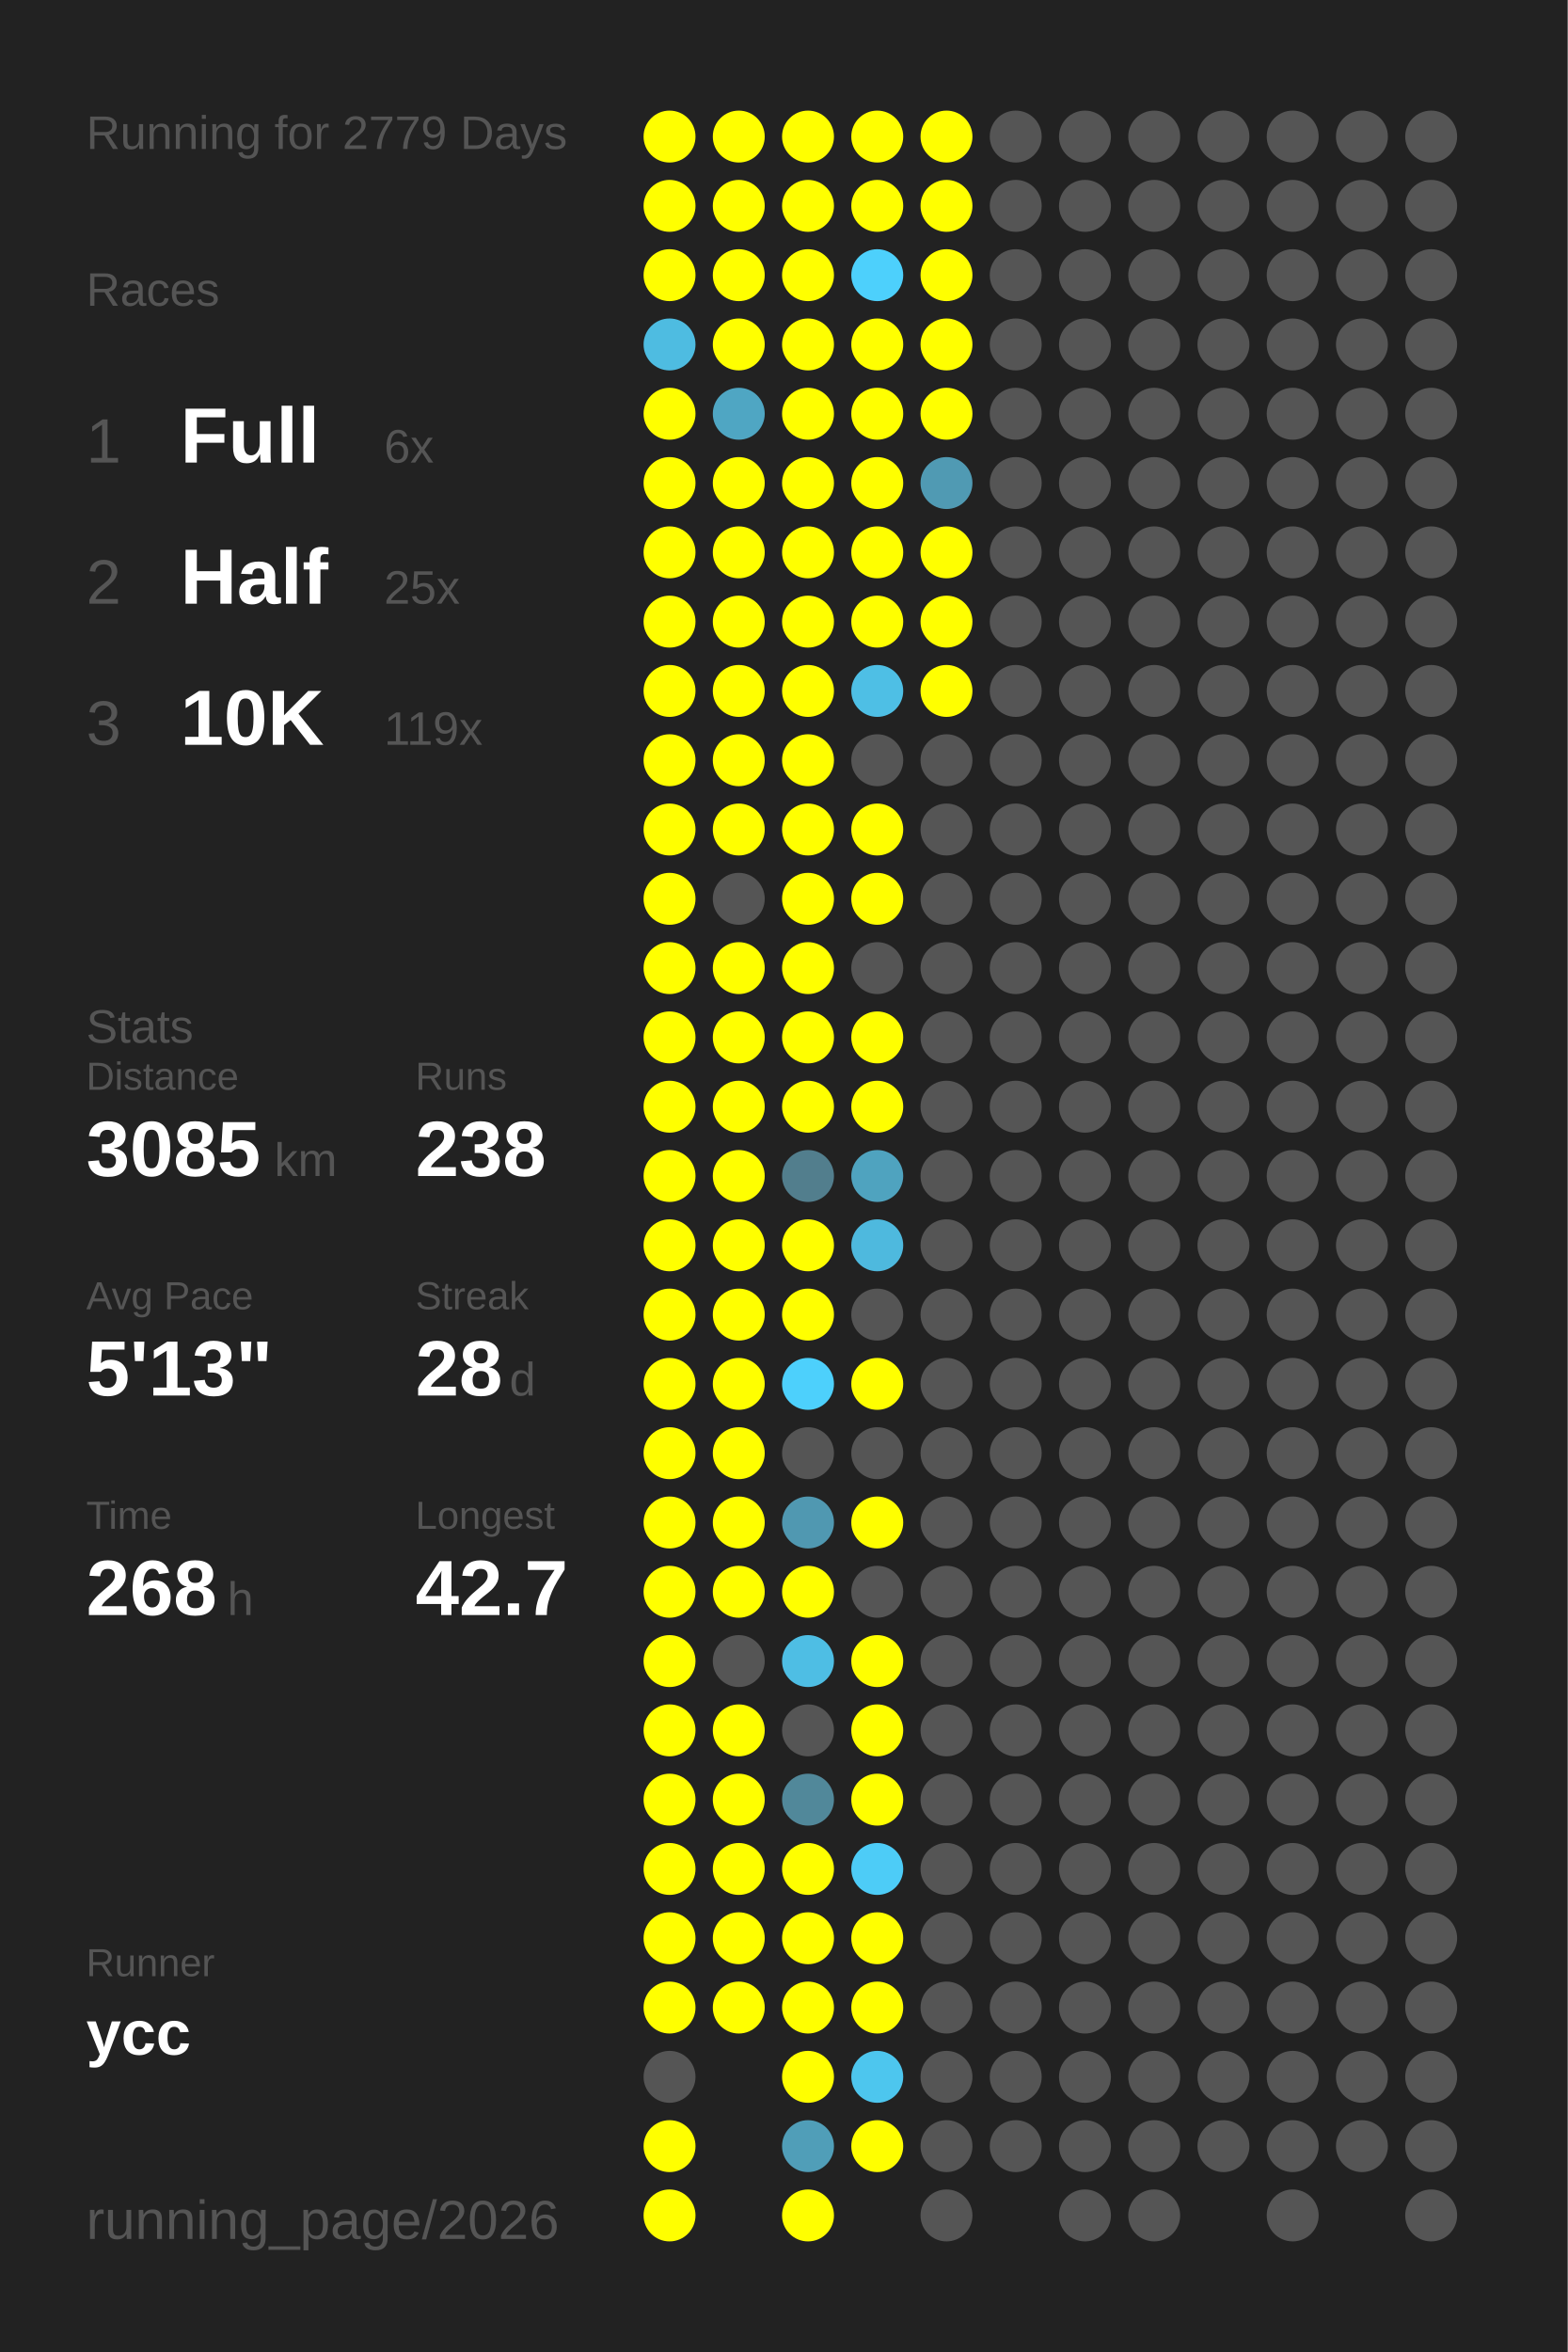
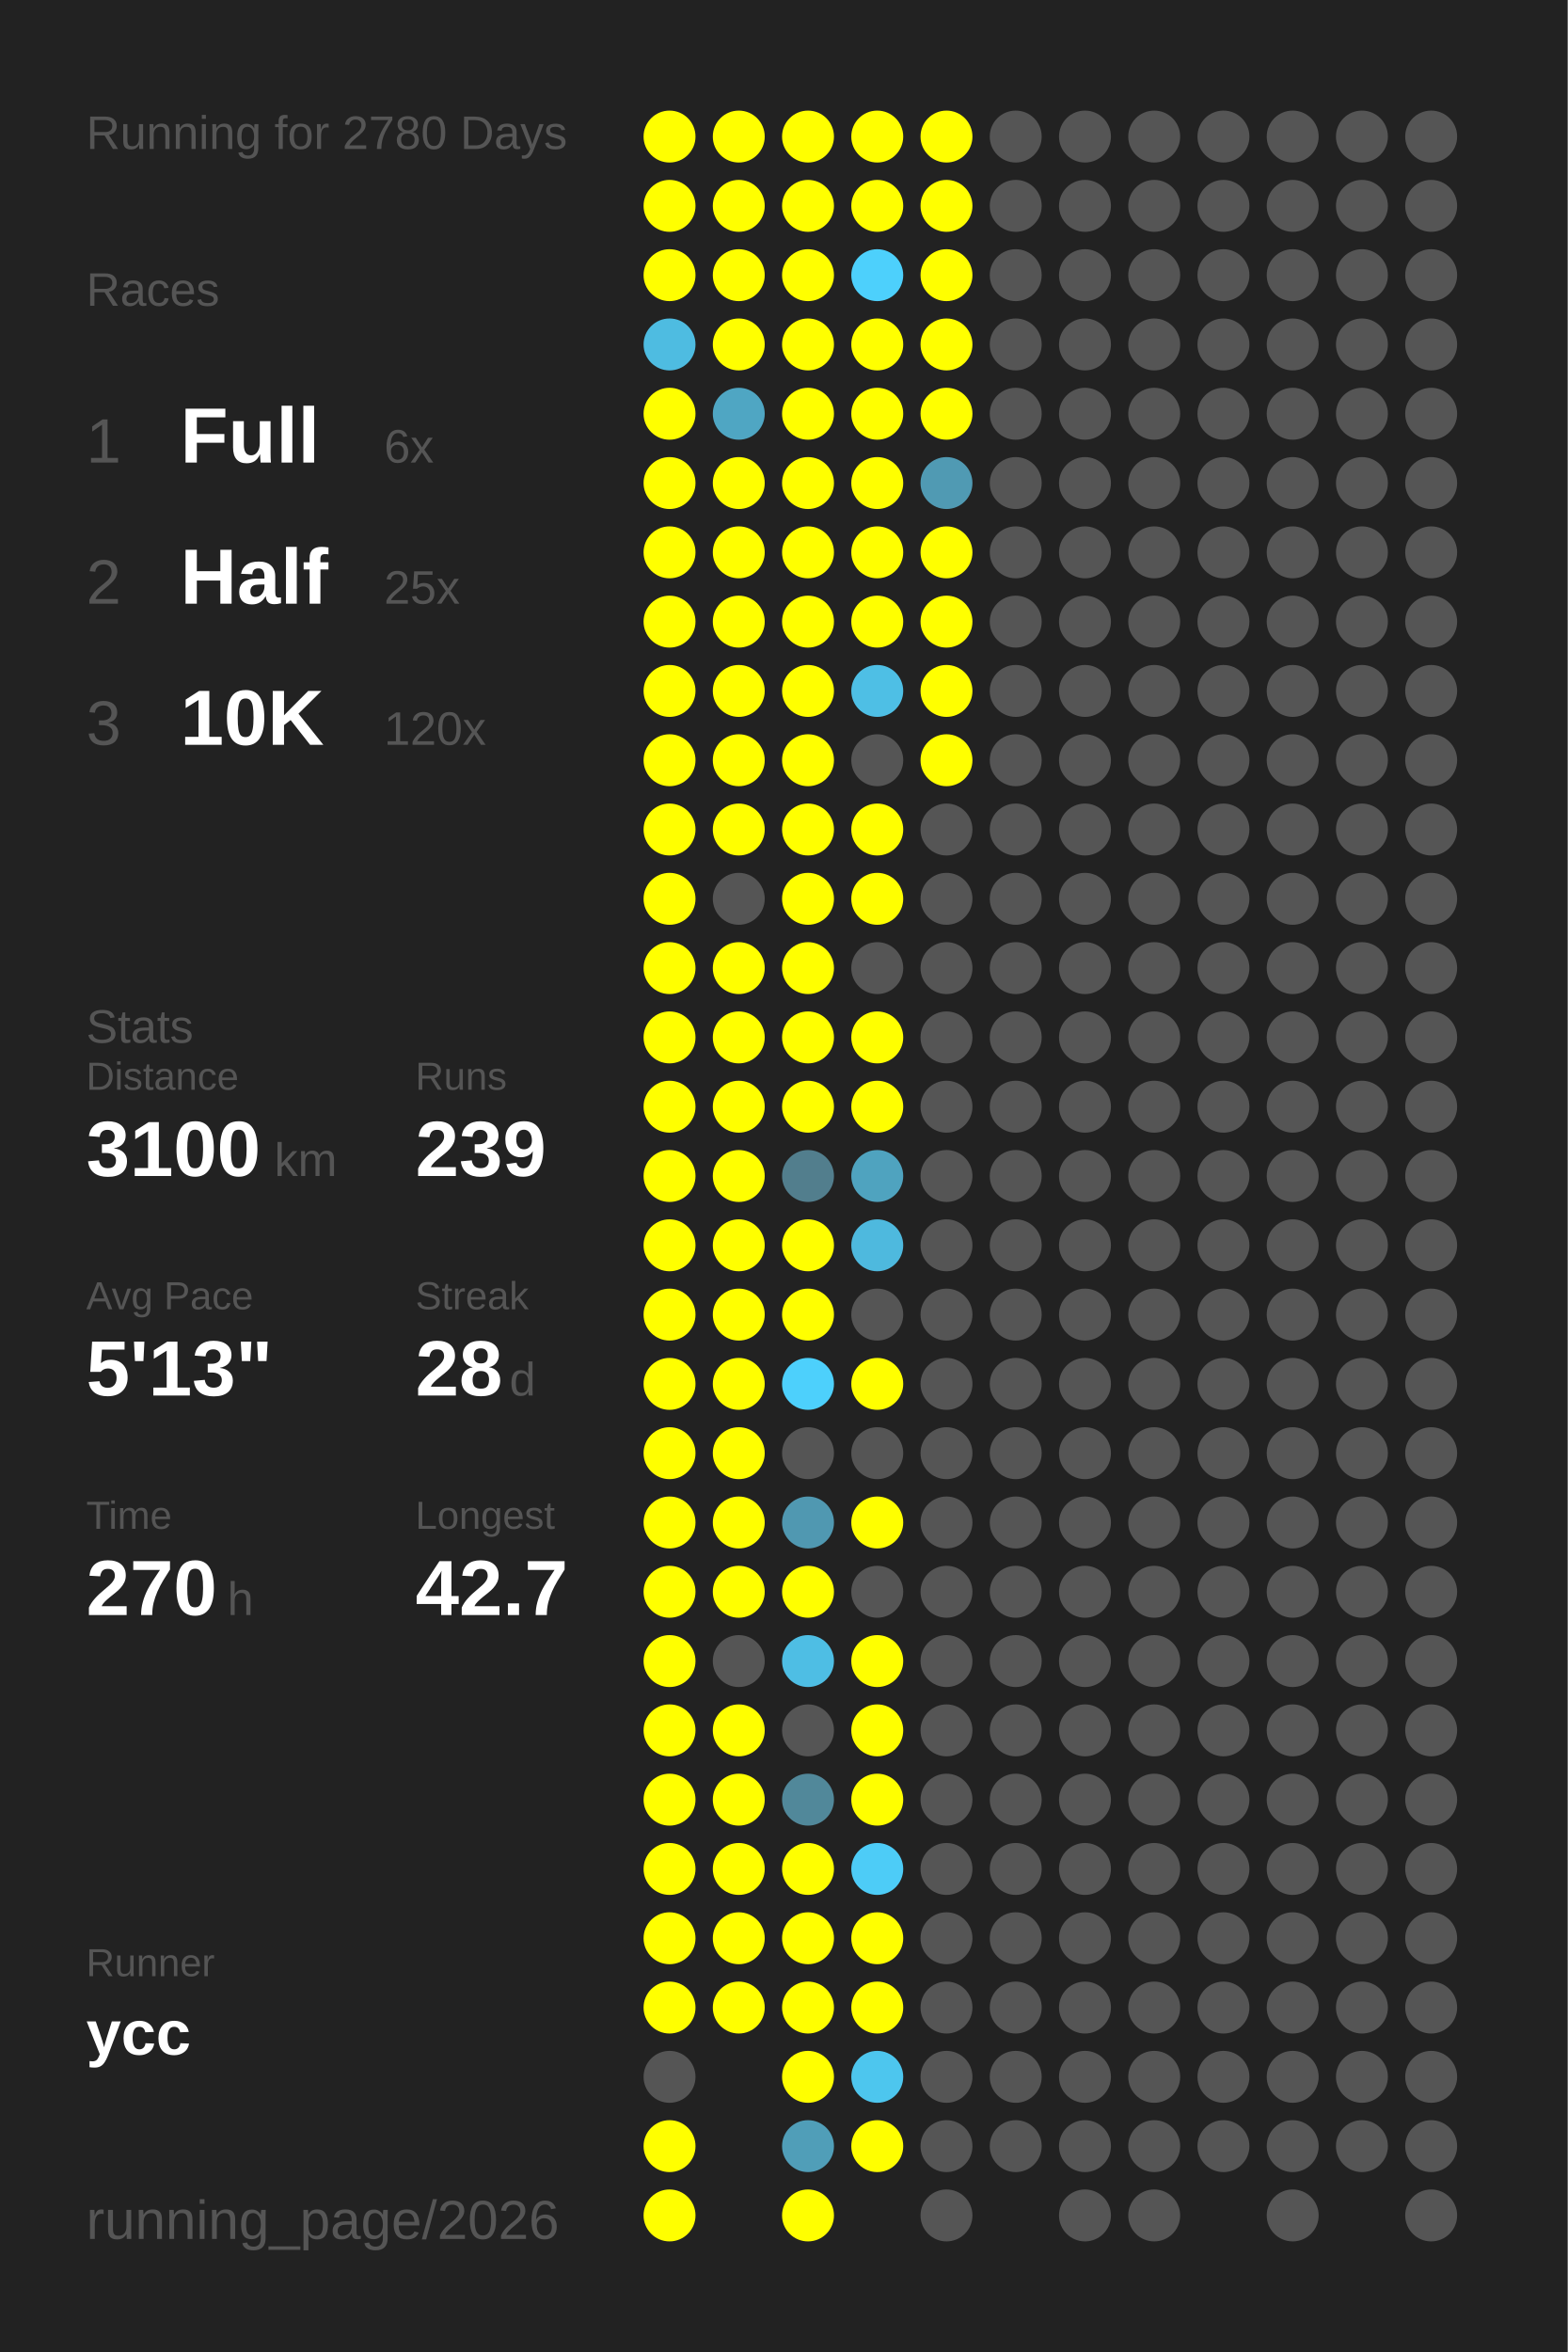
<svg xmlns="http://www.w3.org/2000/svg" baseProfile="full" height="300mm" version="1.1" viewBox="0,0,200,300" width="200mm">
  <defs />
  <rect fill="#222222" height="300" width="200" x="0" y="0" />
-   <text fill="#555555" style="font-size:6px; font-family:Arial;" x="11" y="19">Running for 2779 Days</text>
+   <text fill="#555555" style="font-size:6px; font-family:Arial;" x="11" y="19">Running for 2780 Days</text>
  <text fill="#555555" style="font-size:6px; font-family:Arial;" x="11" y="39">Races</text>
  <text fill="#555555" style="font-size:8px; font-family:Arial;" x="11" y="59">1</text>
  <text fill="#FFFFFF" style="font-size:10px; font-family:Arial; font-weight:bold;" x="23" y="59">Full</text>
  <text fill="#555555" style="font-size:6px; font-family:Arial;" x="49" y="59">6x</text>
  <text fill="#555555" style="font-size:8px; font-family:Arial;" x="11" y="77">2</text>
  <text fill="#FFFFFF" style="font-size:10px; font-family:Arial; font-weight:bold;" x="23" y="77">Half</text>
  <text fill="#555555" style="font-size:6px; font-family:Arial;" x="49" y="77">25x</text>
  <text fill="#555555" style="font-size:8px; font-family:Arial;" x="11" y="95">3</text>
  <text fill="#FFFFFF" style="font-size:10px; font-family:Arial; font-weight:bold;" x="23" y="95">10K</text>
-   <text fill="#555555" style="font-size:6px; font-family:Arial;" x="49" y="95">119x</text>
+   <text fill="#555555" style="font-size:6px; font-family:Arial;" x="49" y="95">120x</text>
  <text fill="#555555" style="font-size:6px; font-family:Arial;" x="11" y="133">Stats</text>
  <text fill="#555555" style="font-size:5px; font-family:Arial;" x="11" y="139">Distance</text>
-   <text fill="#FFFFFF" style="font-size:10px; font-family:Arial; font-weight:bold;" x="11" y="150">3085</text>
+   <text fill="#FFFFFF" style="font-size:10px; font-family:Arial; font-weight:bold;" x="11" y="150">3100</text>
  <text fill="#555555" style="font-size:6px; font-family:Arial;" x="35" y="150">km</text>
  <text fill="#555555" style="font-size:5px; font-family:Arial;" x="53" y="139">Runs</text>
-   <text fill="#FFFFFF" style="font-size:10px; font-family:Arial; font-weight:bold;" x="53" y="150">238</text>
+   <text fill="#FFFFFF" style="font-size:10px; font-family:Arial; font-weight:bold;" x="53" y="150">239</text>
  <text fill="#555555" style="font-size:5px; font-family:Arial;" x="11" y="167">Avg Pace</text>
  <text fill="#FFFFFF" style="font-size:10px; font-family:Arial; font-weight:bold;" x="11" y="178">5'13"</text>
  <text fill="#555555" style="font-size:5px; font-family:Arial;" x="53" y="167">Streak</text>
  <text fill="#FFFFFF" style="font-size:10px; font-family:Arial; font-weight:bold;" x="53" y="178">28</text>
  <text fill="#555555" style="font-size:6px; font-family:Arial;" x="65" y="178">d</text>
  <text fill="#555555" style="font-size:5px; font-family:Arial;" x="11" y="195">Time</text>
-   <text fill="#FFFFFF" style="font-size:10px; font-family:Arial; font-weight:bold;" x="11" y="206">268</text>
+   <text fill="#FFFFFF" style="font-size:10px; font-family:Arial; font-weight:bold;" x="11" y="206">270</text>
  <text fill="#555555" style="font-size:6px; font-family:Arial;" x="29" y="206">h</text>
  <text fill="#555555" style="font-size:5px; font-family:Arial;" x="53" y="195">Longest</text>
  <text fill="#FFFFFF" style="font-size:10px; font-family:Arial; font-weight:bold;" x="53" y="206">42.7</text>
  <text fill="#555555" style="font-size:5px; font-family:Arial;" x="11" y="252.065">Runner</text>
  <text fill="#FFFFFF" style="font-size:8px; font-family:Arial; font-weight:bold;" x="11" y="262.065">ycc</text>
  <text fill="#555555" style="font-size:7px; font-family:Arial;" x="11" y="285.581">running_page/2026</text>
  <circle cx="85.417" cy="17.419" fill="#FFFF00" r="3.312" />
  <circle cx="85.417" cy="26.258" fill="#FFFF00" r="3.312" />
  <circle cx="85.417" cy="35.097" fill="#FFFF00" r="3.312" />
  <circle cx="85.417" cy="43.935" fill="#4ebce1" r="3.312" />
  <circle cx="85.417" cy="52.774" fill="#FFFF00" r="3.312" />
  <circle cx="85.417" cy="61.613" fill="#FFFF00" r="3.312" />
  <circle cx="85.417" cy="70.452" fill="#FFFF00" r="3.312" />
  <circle cx="85.417" cy="79.29" fill="#FFFF00" r="3.312" />
  <circle cx="85.417" cy="88.129" fill="#FFFF00" r="3.312" />
  <circle cx="85.417" cy="96.968" fill="#FFFF00" r="3.312" />
  <circle cx="85.417" cy="105.806" fill="#FFFF00" r="3.312" />
  <circle cx="85.417" cy="114.645" fill="#FFFF00" r="3.312" />
  <circle cx="85.417" cy="123.484" fill="#FFFF00" r="3.312" />
  <circle cx="85.417" cy="132.323" fill="#FFFF00" r="3.312" />
  <circle cx="85.417" cy="141.161" fill="#FFFF00" r="3.312" />
  <circle cx="85.417" cy="150" fill="#FFFF00" r="3.312" />
  <circle cx="85.417" cy="158.839" fill="#FFFF00" r="3.312" />
  <circle cx="85.417" cy="167.677" fill="#FFFF00" r="3.312" />
  <circle cx="85.417" cy="176.516" fill="#FFFF00" r="3.312" />
  <circle cx="85.417" cy="185.355" fill="#FFFF00" r="3.312" />
  <circle cx="85.417" cy="194.194" fill="#FFFF00" r="3.312" />
  <circle cx="85.417" cy="203.032" fill="#FFFF00" r="3.312" />
  <circle cx="85.417" cy="211.871" fill="#FFFF00" r="3.312" />
  <circle cx="85.417" cy="220.71" fill="#FFFF00" r="3.312" />
  <circle cx="85.417" cy="229.548" fill="#FFFF00" r="3.312" />
  <circle cx="85.417" cy="238.387" fill="#FFFF00" r="3.312" />
  <circle cx="85.417" cy="247.226" fill="#FFFF00" r="3.312" />
  <circle cx="85.417" cy="256.065" fill="#FFFF00" r="3.312" />
  <circle cx="85.417" cy="264.903" fill="#555555" r="3.312" />
  <circle cx="85.417" cy="273.742" fill="#FFFF00" r="3.312" />
  <circle cx="85.417" cy="282.581" fill="#FFFF00" r="3.312" />
  <circle cx="94.25" cy="17.419" fill="#FFFF00" r="3.312" />
  <circle cx="94.25" cy="26.258" fill="#FFFF00" r="3.312" />
  <circle cx="94.25" cy="35.097" fill="#FFFF00" r="3.312" />
  <circle cx="94.25" cy="43.935" fill="#FFFF00" r="3.312" />
  <circle cx="94.25" cy="52.774" fill="#4fa6c3" r="3.312" />
  <circle cx="94.25" cy="61.613" fill="#FFFF00" r="3.312" />
  <circle cx="94.25" cy="70.452" fill="#FFFF00" r="3.312" />
  <circle cx="94.25" cy="79.29" fill="#FFFF00" r="3.312" />
  <circle cx="94.25" cy="88.129" fill="#FFFF00" r="3.312" />
  <circle cx="94.25" cy="96.968" fill="#FFFF00" r="3.312" />
  <circle cx="94.25" cy="105.806" fill="#FFFF00" r="3.312" />
  <circle cx="94.25" cy="114.645" fill="#555555" r="3.312" />
  <circle cx="94.25" cy="123.484" fill="#FFFF00" r="3.312" />
  <circle cx="94.25" cy="132.323" fill="#FFFF00" r="3.312" />
  <circle cx="94.25" cy="141.161" fill="#FFFF00" r="3.312" />
  <circle cx="94.25" cy="150" fill="#FFFF00" r="3.312" />
  <circle cx="94.25" cy="158.839" fill="#FFFF00" r="3.312" />
  <circle cx="94.25" cy="167.677" fill="#FFFF00" r="3.312" />
  <circle cx="94.25" cy="176.516" fill="#FFFF00" r="3.312" />
  <circle cx="94.25" cy="185.355" fill="#FFFF00" r="3.312" />
  <circle cx="94.25" cy="194.194" fill="#FFFF00" r="3.312" />
  <circle cx="94.25" cy="203.032" fill="#FFFF00" r="3.312" />
  <circle cx="94.25" cy="211.871" fill="#555555" r="3.312" />
  <circle cx="94.25" cy="220.71" fill="#FFFF00" r="3.312" />
  <circle cx="94.25" cy="229.548" fill="#FFFF00" r="3.312" />
  <circle cx="94.25" cy="238.387" fill="#FFFF00" r="3.312" />
  <circle cx="94.25" cy="247.226" fill="#FFFF00" r="3.312" />
  <circle cx="94.25" cy="256.065" fill="#FFFF00" r="3.312" />
  <circle cx="103.083" cy="17.419" fill="#FFFF00" r="3.312" />
  <circle cx="103.083" cy="26.258" fill="#FFFF00" r="3.312" />
  <circle cx="103.083" cy="35.097" fill="#FFFF00" r="3.312" />
  <circle cx="103.083" cy="43.935" fill="#FFFF00" r="3.312" />
  <circle cx="103.083" cy="52.774" fill="#FFFF00" r="3.312" />
  <circle cx="103.083" cy="61.613" fill="#FFFF00" r="3.312" />
  <circle cx="103.083" cy="70.452" fill="#FFFF00" r="3.312" />
  <circle cx="103.083" cy="79.29" fill="#FFFF00" r="3.312" />
  <circle cx="103.083" cy="88.129" fill="#FFFF00" r="3.312" />
  <circle cx="103.083" cy="96.968" fill="#FFFF00" r="3.312" />
  <circle cx="103.083" cy="105.806" fill="#FFFF00" r="3.312" />
  <circle cx="103.083" cy="114.645" fill="#FFFF00" r="3.312" />
  <circle cx="103.083" cy="123.484" fill="#FFFF00" r="3.312" />
  <circle cx="103.083" cy="132.323" fill="#FFFF00" r="3.312" />
  <circle cx="103.083" cy="141.161" fill="#FFFF00" r="3.312" />
  <circle cx="103.083" cy="150" fill="#527e8d" r="3.312" />
  <circle cx="103.083" cy="158.839" fill="#FFFF00" r="3.312" />
  <circle cx="103.083" cy="167.677" fill="#FFFF00" r="3.312" />
  <circle cx="103.083" cy="176.516" fill="#4dd0fc" r="3.312" />
  <circle cx="103.083" cy="185.355" fill="#555555" r="3.312" />
  <circle cx="103.083" cy="194.194" fill="#5098b1" r="3.312" />
  <circle cx="103.083" cy="203.032" fill="#FFFF00" r="3.312" />
  <circle cx="103.083" cy="211.871" fill="#4ebee4" r="3.312" />
  <circle cx="103.083" cy="220.71" fill="#555555" r="3.312" />
  <circle cx="103.083" cy="229.548" fill="#51889a" r="3.312" />
  <circle cx="103.083" cy="238.387" fill="#FFFF00" r="3.312" />
  <circle cx="103.083" cy="247.226" fill="#FFFF00" r="3.312" />
  <circle cx="103.083" cy="256.065" fill="#FFFF00" r="3.312" />
  <circle cx="103.083" cy="264.903" fill="#FFFF00" r="3.312" />
  <circle cx="103.083" cy="273.742" fill="#509eb8" r="3.312" />
  <circle cx="103.083" cy="282.581" fill="#FFFF00" r="3.312" />
  <circle cx="111.917" cy="17.419" fill="#FFFF00" r="3.312" />
  <circle cx="111.917" cy="26.258" fill="#FFFF00" r="3.312" />
  <circle cx="111.917" cy="35.097" fill="#4dd0fc" r="3.312" />
  <circle cx="111.917" cy="43.935" fill="#FFFF00" r="3.312" />
  <circle cx="111.917" cy="52.774" fill="#FFFF00" r="3.312" />
  <circle cx="111.917" cy="61.613" fill="#FFFF00" r="3.312" />
  <circle cx="111.917" cy="70.452" fill="#FFFF00" r="3.312" />
  <circle cx="111.917" cy="79.29" fill="#FFFF00" r="3.312" />
  <circle cx="111.917" cy="88.129" fill="#4ebfe5" r="3.312" />
  <circle cx="111.917" cy="96.968" fill="#555555" r="3.312" />
  <circle cx="111.917" cy="105.806" fill="#FFFF00" r="3.312" />
  <circle cx="111.917" cy="114.645" fill="#FFFF00" r="3.312" />
  <circle cx="111.917" cy="123.484" fill="#555555" r="3.312" />
  <circle cx="111.917" cy="132.323" fill="#FFFF00" r="3.312" />
  <circle cx="111.917" cy="141.161" fill="#FFFF00" r="3.312" />
  <circle cx="111.917" cy="150" fill="#4fa3bf" r="3.312" />
  <circle cx="111.917" cy="158.839" fill="#4eb9de" r="3.312" />
  <circle cx="111.917" cy="167.677" fill="#555555" r="3.312" />
  <circle cx="111.917" cy="176.516" fill="#FFFF00" r="3.312" />
  <circle cx="111.917" cy="185.355" fill="#555555" r="3.312" />
  <circle cx="111.917" cy="194.194" fill="#FFFF00" r="3.312" />
  <circle cx="111.917" cy="203.032" fill="#555555" r="3.312" />
  <circle cx="111.917" cy="211.871" fill="#FFFF00" r="3.312" />
  <circle cx="111.917" cy="220.71" fill="#FFFF00" r="3.312" />
  <circle cx="111.917" cy="229.548" fill="#FFFF00" r="3.312" />
  <circle cx="111.917" cy="238.387" fill="#4dccf7" r="3.312" />
  <circle cx="111.917" cy="247.226" fill="#FFFF00" r="3.312" />
  <circle cx="111.917" cy="256.065" fill="#FFFF00" r="3.312" />
  <circle cx="111.917" cy="264.903" fill="#4dc6ee" r="3.312" />
  <circle cx="111.917" cy="273.742" fill="#FFFF00" r="3.312" />
  <circle cx="120.75" cy="17.419" fill="#FFFF00" r="3.312" />
  <circle cx="120.75" cy="26.258" fill="#FFFF00" r="3.312" />
  <circle cx="120.75" cy="35.097" fill="#FFFF00" r="3.312" />
  <circle cx="120.75" cy="43.935" fill="#FFFF00" r="3.312" />
  <circle cx="120.75" cy="52.774" fill="#FFFF00" r="3.312" />
  <circle cx="120.75" cy="61.613" fill="#509ab3" r="3.312" />
  <circle cx="120.75" cy="70.452" fill="#FFFF00" r="3.312" />
  <circle cx="120.75" cy="79.29" fill="#FFFF00" r="3.312" />
  <circle cx="120.75" cy="88.129" fill="#FFFF00" r="3.312" />
-   <circle cx="120.75" cy="96.968" fill="#555555" r="3.312" />
+   <circle cx="120.75" cy="96.968" fill="#FFFF00" r="3.312" />
  <circle cx="120.75" cy="105.806" fill="#555555" r="3.312" />
  <circle cx="120.75" cy="114.645" fill="#555555" r="3.312" />
  <circle cx="120.75" cy="123.484" fill="#555555" r="3.312" />
  <circle cx="120.75" cy="132.323" fill="#555555" r="3.312" />
  <circle cx="120.75" cy="141.161" fill="#555555" r="3.312" />
  <circle cx="120.75" cy="150" fill="#555555" r="3.312" />
  <circle cx="120.75" cy="158.839" fill="#555555" r="3.312" />
  <circle cx="120.75" cy="167.677" fill="#555555" r="3.312" />
  <circle cx="120.75" cy="176.516" fill="#555555" r="3.312" />
  <circle cx="120.75" cy="185.355" fill="#555555" r="3.312" />
  <circle cx="120.75" cy="194.194" fill="#555555" r="3.312" />
  <circle cx="120.75" cy="203.032" fill="#555555" r="3.312" />
  <circle cx="120.75" cy="211.871" fill="#555555" r="3.312" />
  <circle cx="120.75" cy="220.71" fill="#555555" r="3.312" />
  <circle cx="120.75" cy="229.548" fill="#555555" r="3.312" />
  <circle cx="120.75" cy="238.387" fill="#555555" r="3.312" />
  <circle cx="120.75" cy="247.226" fill="#555555" r="3.312" />
  <circle cx="120.75" cy="256.065" fill="#555555" r="3.312" />
  <circle cx="120.75" cy="264.903" fill="#555555" r="3.312" />
  <circle cx="120.75" cy="273.742" fill="#555555" r="3.312" />
  <circle cx="120.75" cy="282.581" fill="#555555" r="3.312" />
  <circle cx="129.583" cy="17.419" fill="#555555" r="3.312" />
  <circle cx="129.583" cy="26.258" fill="#555555" r="3.312" />
  <circle cx="129.583" cy="35.097" fill="#555555" r="3.312" />
  <circle cx="129.583" cy="43.935" fill="#555555" r="3.312" />
  <circle cx="129.583" cy="52.774" fill="#555555" r="3.312" />
  <circle cx="129.583" cy="61.613" fill="#555555" r="3.312" />
  <circle cx="129.583" cy="70.452" fill="#555555" r="3.312" />
  <circle cx="129.583" cy="79.29" fill="#555555" r="3.312" />
  <circle cx="129.583" cy="88.129" fill="#555555" r="3.312" />
  <circle cx="129.583" cy="96.968" fill="#555555" r="3.312" />
  <circle cx="129.583" cy="105.806" fill="#555555" r="3.312" />
  <circle cx="129.583" cy="114.645" fill="#555555" r="3.312" />
  <circle cx="129.583" cy="123.484" fill="#555555" r="3.312" />
  <circle cx="129.583" cy="132.323" fill="#555555" r="3.312" />
  <circle cx="129.583" cy="141.161" fill="#555555" r="3.312" />
  <circle cx="129.583" cy="150" fill="#555555" r="3.312" />
  <circle cx="129.583" cy="158.839" fill="#555555" r="3.312" />
  <circle cx="129.583" cy="167.677" fill="#555555" r="3.312" />
  <circle cx="129.583" cy="176.516" fill="#555555" r="3.312" />
  <circle cx="129.583" cy="185.355" fill="#555555" r="3.312" />
  <circle cx="129.583" cy="194.194" fill="#555555" r="3.312" />
  <circle cx="129.583" cy="203.032" fill="#555555" r="3.312" />
  <circle cx="129.583" cy="211.871" fill="#555555" r="3.312" />
  <circle cx="129.583" cy="220.71" fill="#555555" r="3.312" />
  <circle cx="129.583" cy="229.548" fill="#555555" r="3.312" />
  <circle cx="129.583" cy="238.387" fill="#555555" r="3.312" />
  <circle cx="129.583" cy="247.226" fill="#555555" r="3.312" />
  <circle cx="129.583" cy="256.065" fill="#555555" r="3.312" />
  <circle cx="129.583" cy="264.903" fill="#555555" r="3.312" />
  <circle cx="129.583" cy="273.742" fill="#555555" r="3.312" />
  <circle cx="138.417" cy="17.419" fill="#555555" r="3.312" />
  <circle cx="138.417" cy="26.258" fill="#555555" r="3.312" />
  <circle cx="138.417" cy="35.097" fill="#555555" r="3.312" />
  <circle cx="138.417" cy="43.935" fill="#555555" r="3.312" />
  <circle cx="138.417" cy="52.774" fill="#555555" r="3.312" />
  <circle cx="138.417" cy="61.613" fill="#555555" r="3.312" />
  <circle cx="138.417" cy="70.452" fill="#555555" r="3.312" />
  <circle cx="138.417" cy="79.29" fill="#555555" r="3.312" />
  <circle cx="138.417" cy="88.129" fill="#555555" r="3.312" />
  <circle cx="138.417" cy="96.968" fill="#555555" r="3.312" />
  <circle cx="138.417" cy="105.806" fill="#555555" r="3.312" />
  <circle cx="138.417" cy="114.645" fill="#555555" r="3.312" />
  <circle cx="138.417" cy="123.484" fill="#555555" r="3.312" />
  <circle cx="138.417" cy="132.323" fill="#555555" r="3.312" />
  <circle cx="138.417" cy="141.161" fill="#555555" r="3.312" />
  <circle cx="138.417" cy="150" fill="#555555" r="3.312" />
  <circle cx="138.417" cy="158.839" fill="#555555" r="3.312" />
  <circle cx="138.417" cy="167.677" fill="#555555" r="3.312" />
  <circle cx="138.417" cy="176.516" fill="#555555" r="3.312" />
  <circle cx="138.417" cy="185.355" fill="#555555" r="3.312" />
  <circle cx="138.417" cy="194.194" fill="#555555" r="3.312" />
  <circle cx="138.417" cy="203.032" fill="#555555" r="3.312" />
  <circle cx="138.417" cy="211.871" fill="#555555" r="3.312" />
  <circle cx="138.417" cy="220.71" fill="#555555" r="3.312" />
  <circle cx="138.417" cy="229.548" fill="#555555" r="3.312" />
  <circle cx="138.417" cy="238.387" fill="#555555" r="3.312" />
  <circle cx="138.417" cy="247.226" fill="#555555" r="3.312" />
  <circle cx="138.417" cy="256.065" fill="#555555" r="3.312" />
  <circle cx="138.417" cy="264.903" fill="#555555" r="3.312" />
  <circle cx="138.417" cy="273.742" fill="#555555" r="3.312" />
  <circle cx="138.417" cy="282.581" fill="#555555" r="3.312" />
  <circle cx="147.25" cy="17.419" fill="#555555" r="3.312" />
  <circle cx="147.25" cy="26.258" fill="#555555" r="3.312" />
  <circle cx="147.25" cy="35.097" fill="#555555" r="3.312" />
  <circle cx="147.25" cy="43.935" fill="#555555" r="3.312" />
  <circle cx="147.25" cy="52.774" fill="#555555" r="3.312" />
  <circle cx="147.25" cy="61.613" fill="#555555" r="3.312" />
  <circle cx="147.25" cy="70.452" fill="#555555" r="3.312" />
  <circle cx="147.25" cy="79.29" fill="#555555" r="3.312" />
  <circle cx="147.25" cy="88.129" fill="#555555" r="3.312" />
  <circle cx="147.25" cy="96.968" fill="#555555" r="3.312" />
  <circle cx="147.25" cy="105.806" fill="#555555" r="3.312" />
  <circle cx="147.25" cy="114.645" fill="#555555" r="3.312" />
  <circle cx="147.25" cy="123.484" fill="#555555" r="3.312" />
  <circle cx="147.25" cy="132.323" fill="#555555" r="3.312" />
  <circle cx="147.25" cy="141.161" fill="#555555" r="3.312" />
  <circle cx="147.25" cy="150" fill="#555555" r="3.312" />
  <circle cx="147.25" cy="158.839" fill="#555555" r="3.312" />
  <circle cx="147.25" cy="167.677" fill="#555555" r="3.312" />
  <circle cx="147.25" cy="176.516" fill="#555555" r="3.312" />
  <circle cx="147.25" cy="185.355" fill="#555555" r="3.312" />
  <circle cx="147.25" cy="194.194" fill="#555555" r="3.312" />
  <circle cx="147.25" cy="203.032" fill="#555555" r="3.312" />
  <circle cx="147.25" cy="211.871" fill="#555555" r="3.312" />
  <circle cx="147.25" cy="220.71" fill="#555555" r="3.312" />
  <circle cx="147.25" cy="229.548" fill="#555555" r="3.312" />
  <circle cx="147.25" cy="238.387" fill="#555555" r="3.312" />
  <circle cx="147.25" cy="247.226" fill="#555555" r="3.312" />
  <circle cx="147.25" cy="256.065" fill="#555555" r="3.312" />
  <circle cx="147.25" cy="264.903" fill="#555555" r="3.312" />
  <circle cx="147.25" cy="273.742" fill="#555555" r="3.312" />
  <circle cx="147.25" cy="282.581" fill="#555555" r="3.312" />
  <circle cx="156.083" cy="17.419" fill="#555555" r="3.312" />
  <circle cx="156.083" cy="26.258" fill="#555555" r="3.312" />
  <circle cx="156.083" cy="35.097" fill="#555555" r="3.312" />
  <circle cx="156.083" cy="43.935" fill="#555555" r="3.312" />
  <circle cx="156.083" cy="52.774" fill="#555555" r="3.312" />
  <circle cx="156.083" cy="61.613" fill="#555555" r="3.312" />
  <circle cx="156.083" cy="70.452" fill="#555555" r="3.312" />
  <circle cx="156.083" cy="79.29" fill="#555555" r="3.312" />
  <circle cx="156.083" cy="88.129" fill="#555555" r="3.312" />
  <circle cx="156.083" cy="96.968" fill="#555555" r="3.312" />
  <circle cx="156.083" cy="105.806" fill="#555555" r="3.312" />
  <circle cx="156.083" cy="114.645" fill="#555555" r="3.312" />
  <circle cx="156.083" cy="123.484" fill="#555555" r="3.312" />
  <circle cx="156.083" cy="132.323" fill="#555555" r="3.312" />
  <circle cx="156.083" cy="141.161" fill="#555555" r="3.312" />
  <circle cx="156.083" cy="150" fill="#555555" r="3.312" />
  <circle cx="156.083" cy="158.839" fill="#555555" r="3.312" />
  <circle cx="156.083" cy="167.677" fill="#555555" r="3.312" />
  <circle cx="156.083" cy="176.516" fill="#555555" r="3.312" />
  <circle cx="156.083" cy="185.355" fill="#555555" r="3.312" />
  <circle cx="156.083" cy="194.194" fill="#555555" r="3.312" />
  <circle cx="156.083" cy="203.032" fill="#555555" r="3.312" />
  <circle cx="156.083" cy="211.871" fill="#555555" r="3.312" />
  <circle cx="156.083" cy="220.71" fill="#555555" r="3.312" />
  <circle cx="156.083" cy="229.548" fill="#555555" r="3.312" />
  <circle cx="156.083" cy="238.387" fill="#555555" r="3.312" />
  <circle cx="156.083" cy="247.226" fill="#555555" r="3.312" />
  <circle cx="156.083" cy="256.065" fill="#555555" r="3.312" />
  <circle cx="156.083" cy="264.903" fill="#555555" r="3.312" />
  <circle cx="156.083" cy="273.742" fill="#555555" r="3.312" />
  <circle cx="164.917" cy="17.419" fill="#555555" r="3.312" />
  <circle cx="164.917" cy="26.258" fill="#555555" r="3.312" />
  <circle cx="164.917" cy="35.097" fill="#555555" r="3.312" />
  <circle cx="164.917" cy="43.935" fill="#555555" r="3.312" />
  <circle cx="164.917" cy="52.774" fill="#555555" r="3.312" />
  <circle cx="164.917" cy="61.613" fill="#555555" r="3.312" />
  <circle cx="164.917" cy="70.452" fill="#555555" r="3.312" />
  <circle cx="164.917" cy="79.29" fill="#555555" r="3.312" />
  <circle cx="164.917" cy="88.129" fill="#555555" r="3.312" />
  <circle cx="164.917" cy="96.968" fill="#555555" r="3.312" />
  <circle cx="164.917" cy="105.806" fill="#555555" r="3.312" />
  <circle cx="164.917" cy="114.645" fill="#555555" r="3.312" />
  <circle cx="164.917" cy="123.484" fill="#555555" r="3.312" />
  <circle cx="164.917" cy="132.323" fill="#555555" r="3.312" />
  <circle cx="164.917" cy="141.161" fill="#555555" r="3.312" />
  <circle cx="164.917" cy="150" fill="#555555" r="3.312" />
  <circle cx="164.917" cy="158.839" fill="#555555" r="3.312" />
  <circle cx="164.917" cy="167.677" fill="#555555" r="3.312" />
  <circle cx="164.917" cy="176.516" fill="#555555" r="3.312" />
  <circle cx="164.917" cy="185.355" fill="#555555" r="3.312" />
  <circle cx="164.917" cy="194.194" fill="#555555" r="3.312" />
  <circle cx="164.917" cy="203.032" fill="#555555" r="3.312" />
  <circle cx="164.917" cy="211.871" fill="#555555" r="3.312" />
  <circle cx="164.917" cy="220.71" fill="#555555" r="3.312" />
  <circle cx="164.917" cy="229.548" fill="#555555" r="3.312" />
  <circle cx="164.917" cy="238.387" fill="#555555" r="3.312" />
  <circle cx="164.917" cy="247.226" fill="#555555" r="3.312" />
  <circle cx="164.917" cy="256.065" fill="#555555" r="3.312" />
  <circle cx="164.917" cy="264.903" fill="#555555" r="3.312" />
  <circle cx="164.917" cy="273.742" fill="#555555" r="3.312" />
  <circle cx="164.917" cy="282.581" fill="#555555" r="3.312" />
  <circle cx="173.75" cy="17.419" fill="#555555" r="3.312" />
  <circle cx="173.75" cy="26.258" fill="#555555" r="3.312" />
  <circle cx="173.75" cy="35.097" fill="#555555" r="3.312" />
  <circle cx="173.75" cy="43.935" fill="#555555" r="3.312" />
  <circle cx="173.75" cy="52.774" fill="#555555" r="3.312" />
  <circle cx="173.75" cy="61.613" fill="#555555" r="3.312" />
  <circle cx="173.75" cy="70.452" fill="#555555" r="3.312" />
  <circle cx="173.75" cy="79.29" fill="#555555" r="3.312" />
  <circle cx="173.75" cy="88.129" fill="#555555" r="3.312" />
  <circle cx="173.75" cy="96.968" fill="#555555" r="3.312" />
  <circle cx="173.75" cy="105.806" fill="#555555" r="3.312" />
  <circle cx="173.75" cy="114.645" fill="#555555" r="3.312" />
  <circle cx="173.75" cy="123.484" fill="#555555" r="3.312" />
  <circle cx="173.75" cy="132.323" fill="#555555" r="3.312" />
  <circle cx="173.75" cy="141.161" fill="#555555" r="3.312" />
  <circle cx="173.75" cy="150" fill="#555555" r="3.312" />
  <circle cx="173.75" cy="158.839" fill="#555555" r="3.312" />
  <circle cx="173.75" cy="167.677" fill="#555555" r="3.312" />
  <circle cx="173.75" cy="176.516" fill="#555555" r="3.312" />
  <circle cx="173.75" cy="185.355" fill="#555555" r="3.312" />
  <circle cx="173.75" cy="194.194" fill="#555555" r="3.312" />
  <circle cx="173.75" cy="203.032" fill="#555555" r="3.312" />
  <circle cx="173.75" cy="211.871" fill="#555555" r="3.312" />
  <circle cx="173.75" cy="220.71" fill="#555555" r="3.312" />
  <circle cx="173.75" cy="229.548" fill="#555555" r="3.312" />
  <circle cx="173.75" cy="238.387" fill="#555555" r="3.312" />
  <circle cx="173.75" cy="247.226" fill="#555555" r="3.312" />
  <circle cx="173.75" cy="256.065" fill="#555555" r="3.312" />
  <circle cx="173.75" cy="264.903" fill="#555555" r="3.312" />
  <circle cx="173.75" cy="273.742" fill="#555555" r="3.312" />
  <circle cx="182.583" cy="17.419" fill="#555555" r="3.312" />
  <circle cx="182.583" cy="26.258" fill="#555555" r="3.312" />
  <circle cx="182.583" cy="35.097" fill="#555555" r="3.312" />
  <circle cx="182.583" cy="43.935" fill="#555555" r="3.312" />
  <circle cx="182.583" cy="52.774" fill="#555555" r="3.312" />
  <circle cx="182.583" cy="61.613" fill="#555555" r="3.312" />
  <circle cx="182.583" cy="70.452" fill="#555555" r="3.312" />
  <circle cx="182.583" cy="79.29" fill="#555555" r="3.312" />
  <circle cx="182.583" cy="88.129" fill="#555555" r="3.312" />
  <circle cx="182.583" cy="96.968" fill="#555555" r="3.312" />
  <circle cx="182.583" cy="105.806" fill="#555555" r="3.312" />
  <circle cx="182.583" cy="114.645" fill="#555555" r="3.312" />
  <circle cx="182.583" cy="123.484" fill="#555555" r="3.312" />
  <circle cx="182.583" cy="132.323" fill="#555555" r="3.312" />
  <circle cx="182.583" cy="141.161" fill="#555555" r="3.312" />
  <circle cx="182.583" cy="150" fill="#555555" r="3.312" />
  <circle cx="182.583" cy="158.839" fill="#555555" r="3.312" />
  <circle cx="182.583" cy="167.677" fill="#555555" r="3.312" />
  <circle cx="182.583" cy="176.516" fill="#555555" r="3.312" />
  <circle cx="182.583" cy="185.355" fill="#555555" r="3.312" />
  <circle cx="182.583" cy="194.194" fill="#555555" r="3.312" />
  <circle cx="182.583" cy="203.032" fill="#555555" r="3.312" />
  <circle cx="182.583" cy="211.871" fill="#555555" r="3.312" />
  <circle cx="182.583" cy="220.71" fill="#555555" r="3.312" />
  <circle cx="182.583" cy="229.548" fill="#555555" r="3.312" />
  <circle cx="182.583" cy="238.387" fill="#555555" r="3.312" />
  <circle cx="182.583" cy="247.226" fill="#555555" r="3.312" />
  <circle cx="182.583" cy="256.065" fill="#555555" r="3.312" />
  <circle cx="182.583" cy="264.903" fill="#555555" r="3.312" />
  <circle cx="182.583" cy="273.742" fill="#555555" r="3.312" />
  <circle cx="182.583" cy="282.581" fill="#555555" r="3.312" />
</svg>
